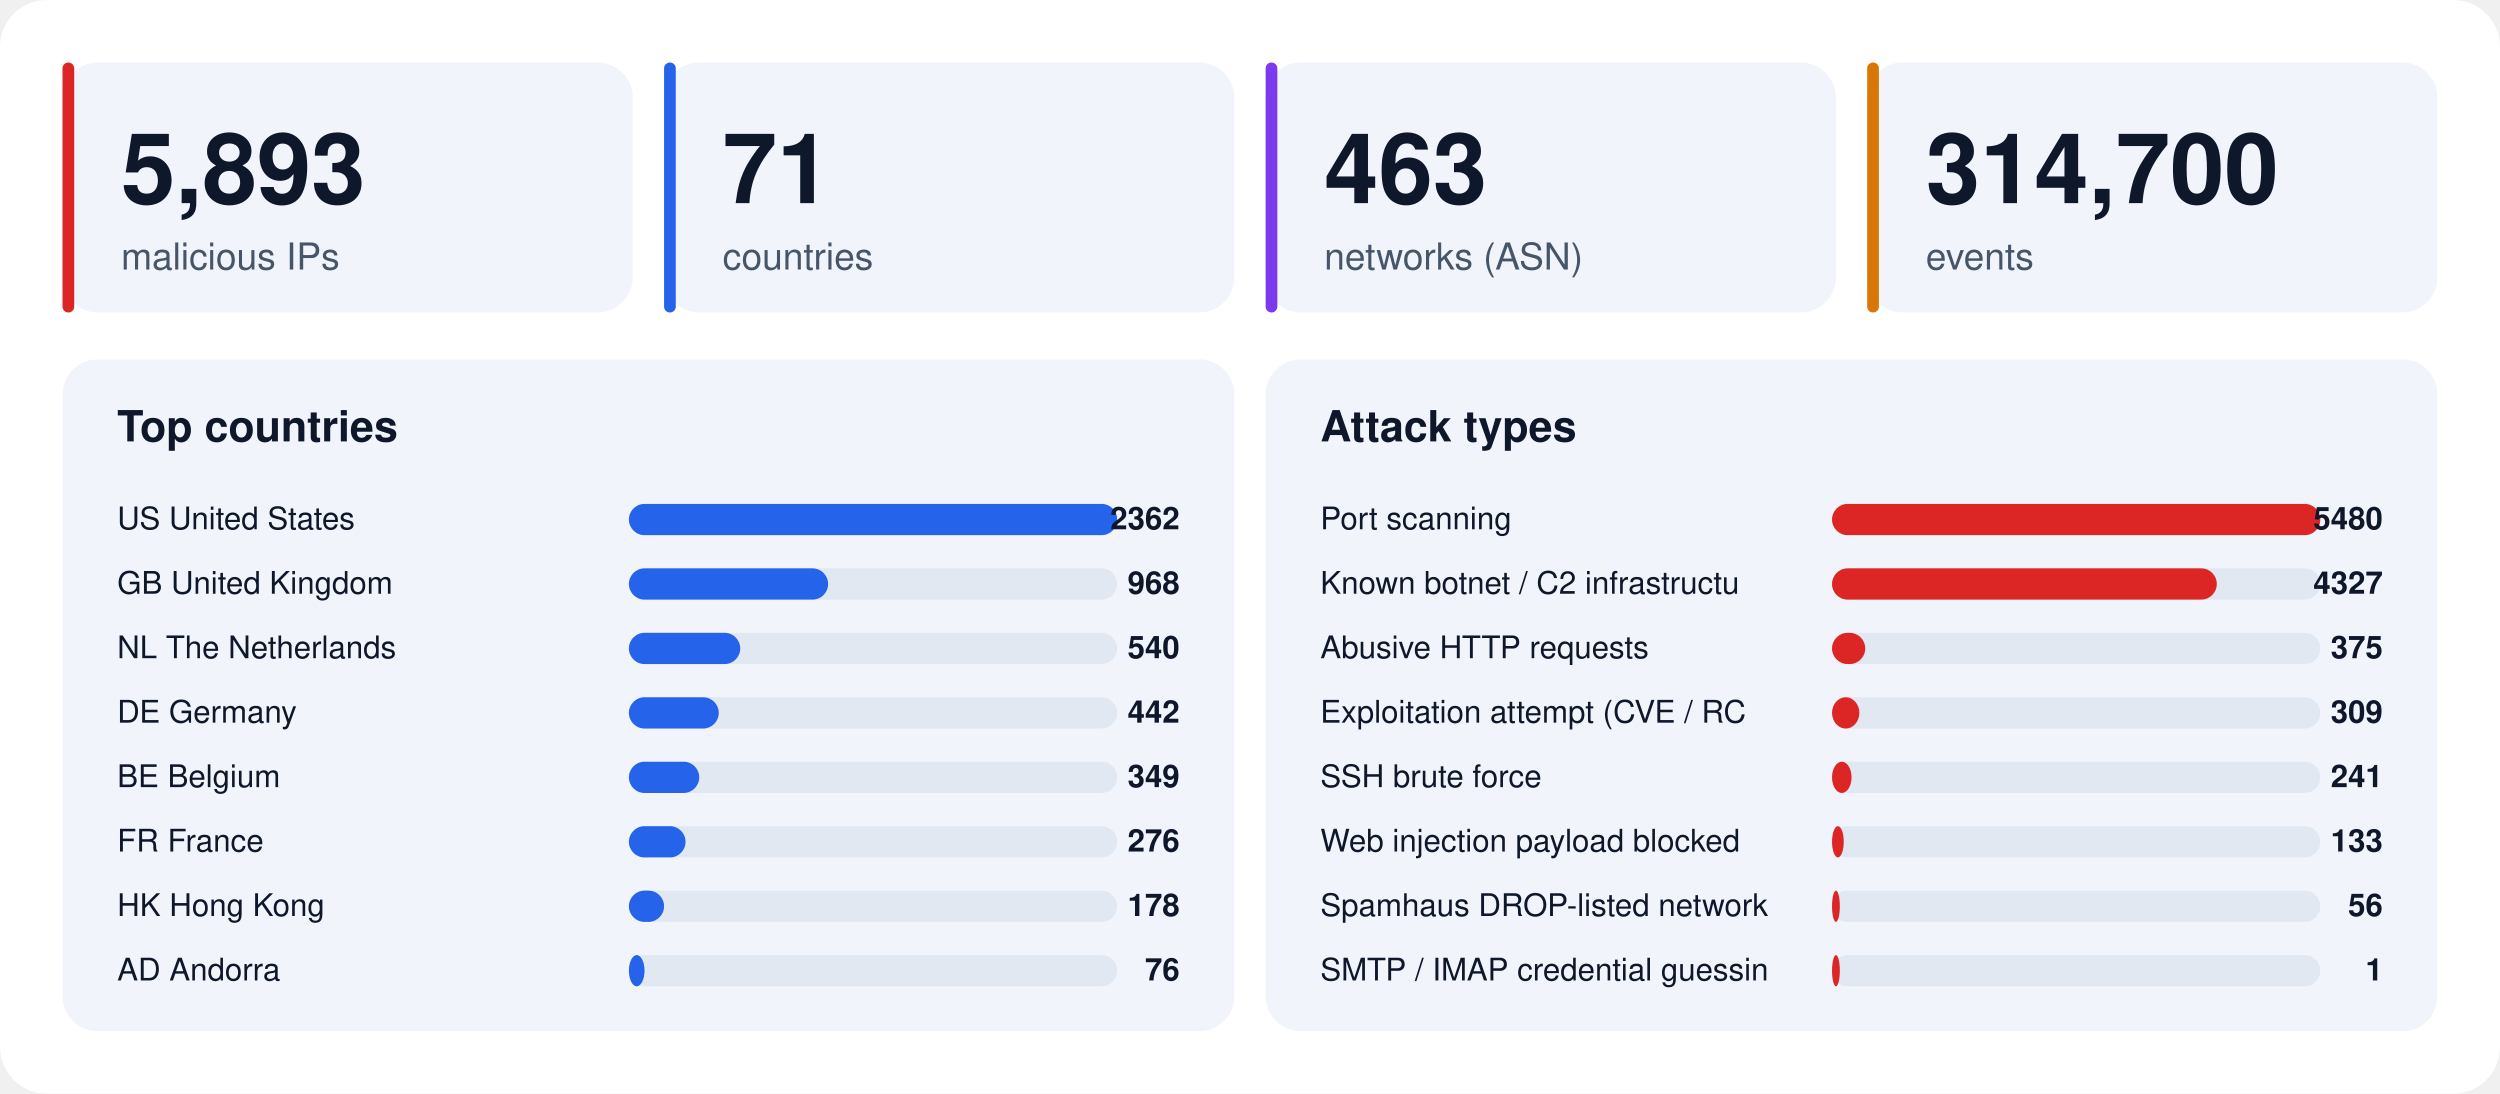
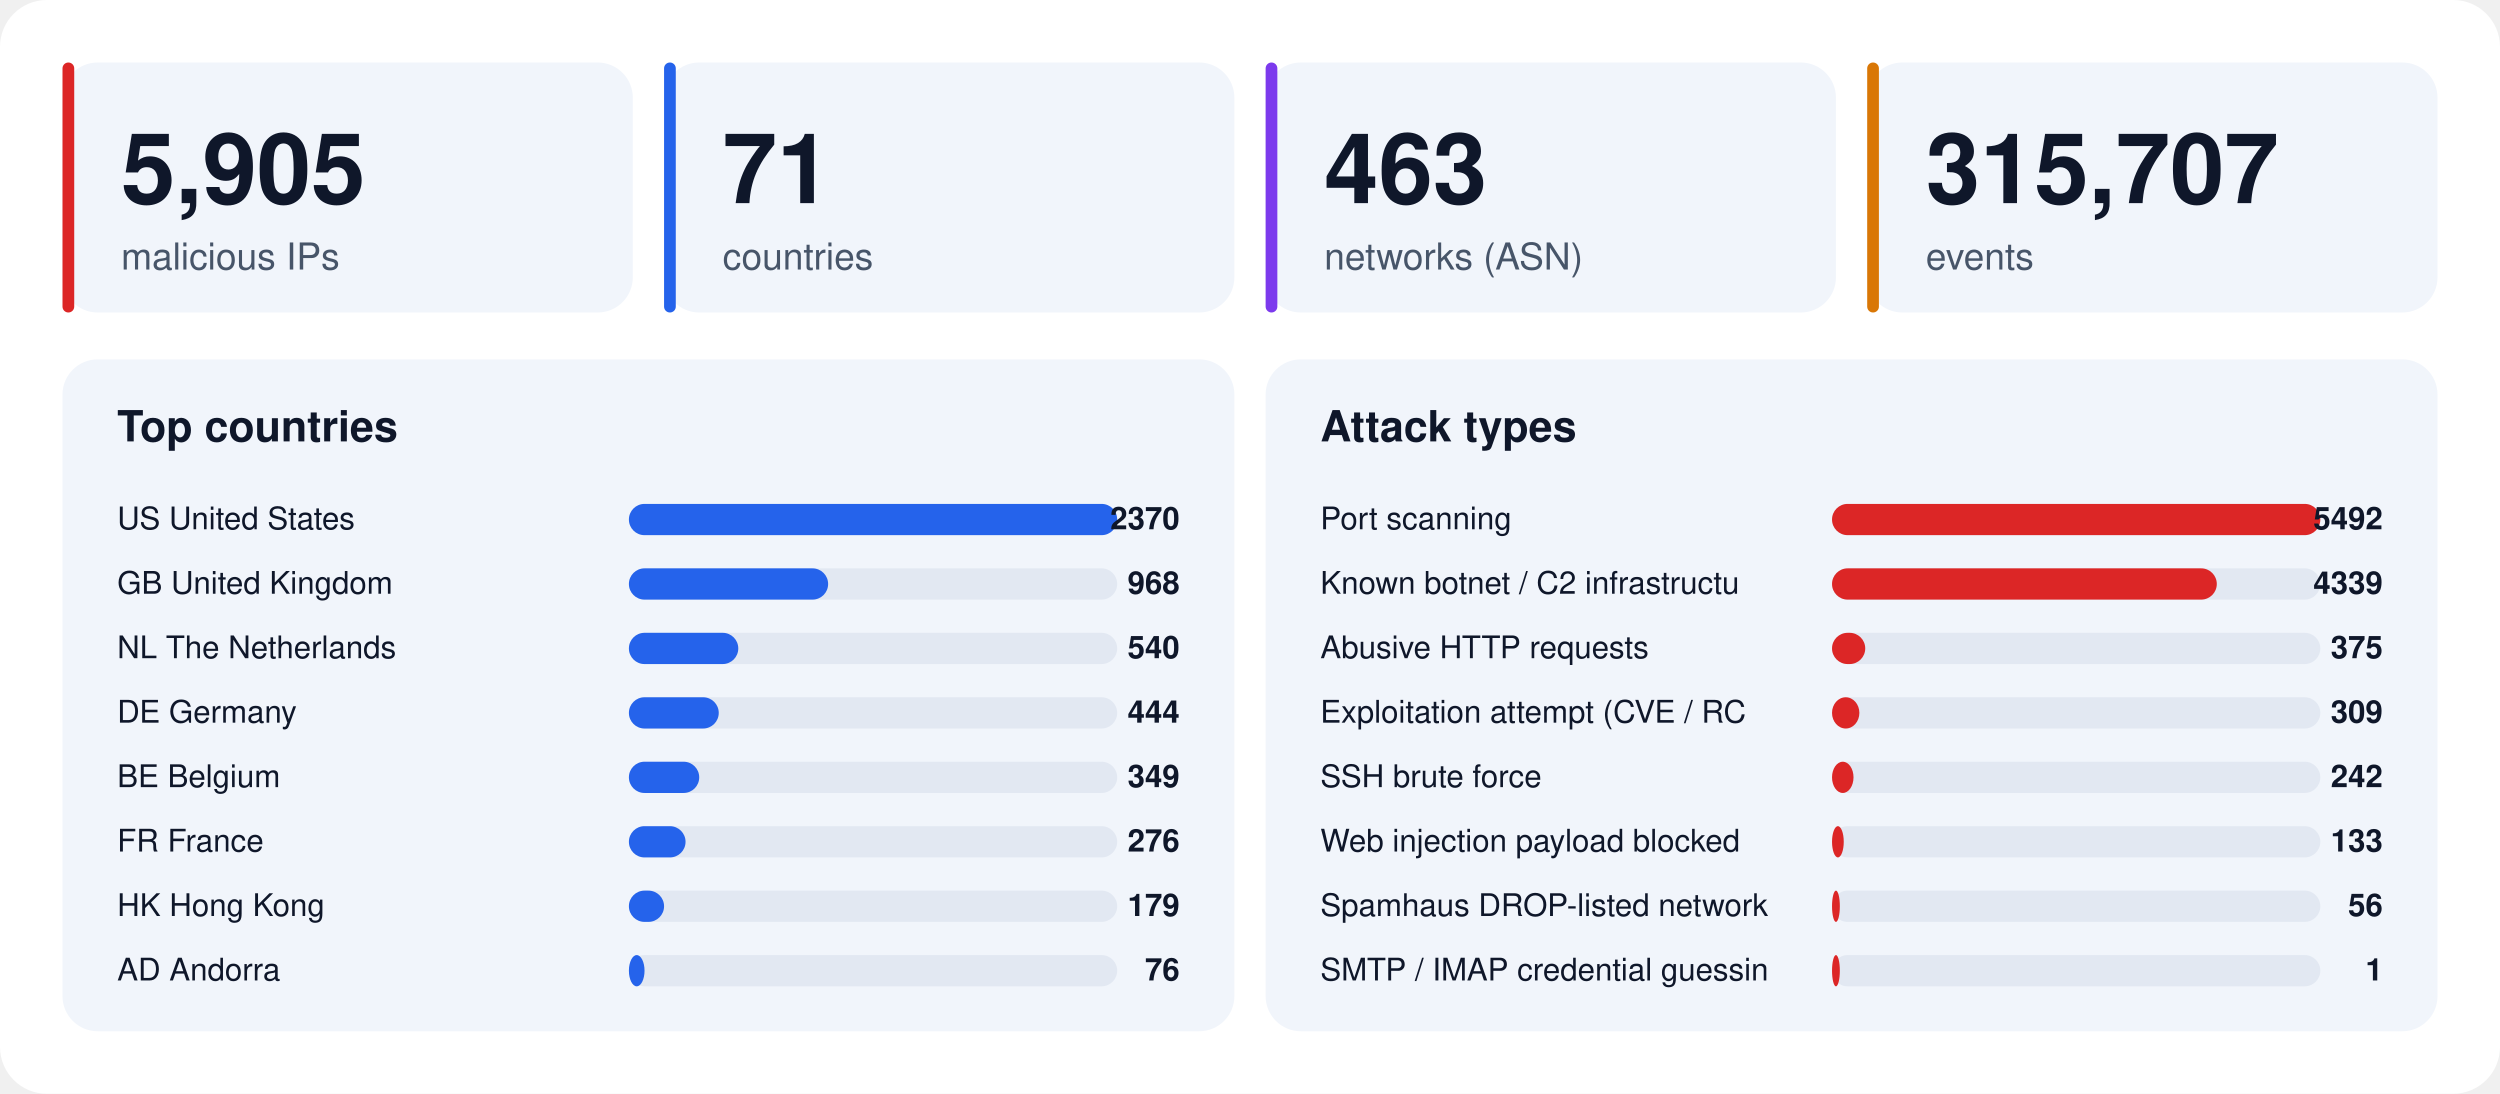
<svg xmlns="http://www.w3.org/2000/svg" width="1280" height="560" viewBox="0 0 1280 560" font-family="-apple-system,BlinkMacSystemFont,'Segoe UI',Helvetica,Arial,sans-serif">
  <rect width="1280" height="560" rx="24" fill="#ffffff" />
  <rect x="32" y="32" width="292" height="128" rx="18" fill="#f1f5fb" />
  <rect x="32" y="32" width="6" height="128" rx="3" fill="#dc2626" />
-   <text x="62" y="104" font-size="50" font-weight="800" fill="#0f172a">5,893</text>
+   <text x="62" y="104" font-size="50" font-weight="800" fill="#0f172a">5,905</text>
  <text x="62" y="138" font-size="19" fill="#475569">malicious IPs</text>
  <rect x="340" y="32" width="292" height="128" rx="18" fill="#f1f5fb" />
  <rect x="340" y="32" width="6" height="128" rx="3" fill="#2563eb" />
  <text x="370" y="104" font-size="50" font-weight="800" fill="#0f172a">71</text>
  <text x="370" y="138" font-size="19" fill="#475569">countries</text>
  <rect x="648" y="32" width="292" height="128" rx="18" fill="#f1f5fb" />
  <rect x="648" y="32" width="6" height="128" rx="3" fill="#7c3aed" />
  <text x="678" y="104" font-size="50" font-weight="800" fill="#0f172a">463</text>
  <text x="678" y="138" font-size="19" fill="#475569">networks (ASN)</text>
  <rect x="956" y="32" width="292" height="128" rx="18" fill="#f1f5fb" />
  <rect x="956" y="32" width="6" height="128" rx="3" fill="#d97706" />
-   <text x="986" y="104" font-size="50" font-weight="800" fill="#0f172a">314,700</text>
+   <text x="986" y="104" font-size="50" font-weight="800" fill="#0f172a">315,707</text>
  <text x="986" y="138" font-size="19" fill="#475569">events</text>
  <rect x="32" y="184" width="600" height="344" rx="18" fill="#f1f5fb" />
  <text x="60" y="226" font-size="22" font-weight="700" fill="#0f172a">Top countries</text>
  <text x="60" y="271" font-size="16" fill="#0f172a">US  United States</text>
  <rect x="322" y="258" width="250" height="16" rx="8" fill="#e2e8f2" />
  <rect x="322" y="258" width="250" height="16" rx="8" fill="#2563eb" />
-   <text x="604" y="271" font-size="16" font-weight="700" text-anchor="end" fill="#0f172a">2362</text>
+   <text x="604" y="271" font-size="16" font-weight="700" text-anchor="end" fill="#0f172a">2370</text>
  <text x="60" y="304" font-size="16" fill="#0f172a">GB  United Kingdom</text>
  <rect x="322" y="291" width="250" height="16" rx="8" fill="#e2e8f2" />
  <rect x="322" y="291" width="102" height="16" rx="8" fill="#2563eb" />
  <text x="604" y="304" font-size="16" font-weight="700" text-anchor="end" fill="#0f172a">968</text>
  <text x="60" y="337" font-size="16" fill="#0f172a">NL  The Netherlands</text>
  <rect x="322" y="324" width="250" height="16" rx="8" fill="#e2e8f2" />
-   <rect x="322" y="324" width="57" height="16" rx="8" fill="#2563eb" />
+   <rect x="322" y="324" width="56" height="16" rx="8" fill="#2563eb" />
  <text x="604" y="337" font-size="16" font-weight="700" text-anchor="end" fill="#0f172a">540</text>
  <text x="60" y="370" font-size="16" fill="#0f172a">DE  Germany</text>
  <rect x="322" y="357" width="250" height="16" rx="8" fill="#e2e8f2" />
  <rect x="322" y="357" width="46" height="16" rx="8" fill="#2563eb" />
-   <text x="604" y="370" font-size="16" font-weight="700" text-anchor="end" fill="#0f172a">442</text>
+   <text x="604" y="370" font-size="16" font-weight="700" text-anchor="end" fill="#0f172a">444</text>
  <text x="60" y="403" font-size="16" fill="#0f172a">BE  Belgium</text>
  <rect x="322" y="390" width="250" height="16" rx="8" fill="#e2e8f2" />
  <rect x="322" y="390" width="36" height="16" rx="8" fill="#2563eb" />
  <text x="604" y="403" font-size="16" font-weight="700" text-anchor="end" fill="#0f172a">349</text>
  <text x="60" y="436" font-size="16" fill="#0f172a">FR  France</text>
  <rect x="322" y="423" width="250" height="16" rx="8" fill="#e2e8f2" />
  <rect x="322" y="423" width="29" height="16" rx="8" fill="#2563eb" />
  <text x="604" y="436" font-size="16" font-weight="700" text-anchor="end" fill="#0f172a">276</text>
  <text x="60" y="469" font-size="16" fill="#0f172a">HK  Hong Kong</text>
  <rect x="322" y="456" width="250" height="16" rx="8" fill="#e2e8f2" />
  <rect x="322" y="456" width="18" height="16" rx="8" fill="#2563eb" />
-   <text x="604" y="469" font-size="16" font-weight="700" text-anchor="end" fill="#0f172a">178</text>
+   <text x="604" y="469" font-size="16" font-weight="700" text-anchor="end" fill="#0f172a">179</text>
  <text x="60" y="502" font-size="16" fill="#0f172a">AD  Andorra</text>
  <rect x="322" y="489" width="250" height="16" rx="8" fill="#e2e8f2" />
  <rect x="322" y="489" width="8" height="16" rx="8" fill="#2563eb" />
  <text x="604" y="502" font-size="16" font-weight="700" text-anchor="end" fill="#0f172a">76</text>
  <rect x="648" y="184" width="600" height="344" rx="18" fill="#f1f5fb" />
  <text x="676" y="226" font-size="22" font-weight="700" fill="#0f172a">Attack types</text>
  <text x="676" y="271" font-size="16" fill="#0f172a">Port scanning</text>
  <rect x="938" y="258" width="250" height="16" rx="8" fill="#e2e8f2" />
  <rect x="938" y="258" width="250" height="16" rx="8" fill="#dc2626" />
-   <text x="1220" y="271" font-size="16" font-weight="700" text-anchor="end" fill="#0f172a">5480</text>
+   <text x="1220" y="271" font-size="16" font-weight="700" text-anchor="end" fill="#0f172a">5492</text>
  <text x="676" y="304" font-size="16" fill="#0f172a">Known botnet / C2 infrastructu</text>
  <rect x="938" y="291" width="250" height="16" rx="8" fill="#e2e8f2" />
  <rect x="938" y="291" width="197" height="16" rx="8" fill="#dc2626" />
-   <text x="1220" y="304" font-size="16" font-weight="700" text-anchor="end" fill="#0f172a">4327</text>
+   <text x="1220" y="304" font-size="16" font-weight="700" text-anchor="end" fill="#0f172a">4339</text>
  <text x="676" y="337" font-size="16" fill="#0f172a">Abusive HTTP requests</text>
  <rect x="938" y="324" width="250" height="16" rx="8" fill="#e2e8f2" />
  <rect x="938" y="324" width="17" height="16" rx="8" fill="#dc2626" />
  <text x="1220" y="337" font-size="16" font-weight="700" text-anchor="end" fill="#0f172a">375</text>
  <text x="676" y="370" font-size="16" fill="#0f172a">Exploitation attempt (CVE / RC</text>
  <rect x="938" y="357" width="250" height="16" rx="8" fill="#e2e8f2" />
  <rect x="938" y="357" width="14" height="16" rx="8" fill="#dc2626" />
  <text x="1220" y="370" font-size="16" font-weight="700" text-anchor="end" fill="#0f172a">309</text>
  <text x="676" y="403" font-size="16" fill="#0f172a">SSH brute force</text>
  <rect x="938" y="390" width="250" height="16" rx="8" fill="#e2e8f2" />
-   <rect x="938" y="390" width="10" height="16" rx="8" fill="#dc2626" />
-   <text x="1220" y="403" font-size="16" font-weight="700" text-anchor="end" fill="#0f172a">241</text>
+   <rect x="938" y="390" width="11" height="16" rx="8" fill="#dc2626" />
+   <text x="1220" y="403" font-size="16" font-weight="700" text-anchor="end" fill="#0f172a">242</text>
  <text x="676" y="436" font-size="16" fill="#0f172a">Web injection payload blocked </text>
  <rect x="938" y="423" width="250" height="16" rx="8" fill="#e2e8f2" />
  <rect x="938" y="423" width="6" height="16" rx="8" fill="#dc2626" />
  <text x="1220" y="436" font-size="16" font-weight="700" text-anchor="end" fill="#0f172a">133</text>
  <text x="676" y="469" font-size="16" fill="#0f172a">Spamhaus DROP-listed network</text>
  <rect x="938" y="456" width="250" height="16" rx="8" fill="#e2e8f2" />
  <rect x="938" y="456" width="4" height="16" rx="8" fill="#dc2626" />
  <text x="1220" y="469" font-size="16" font-weight="700" text-anchor="end" fill="#0f172a">56</text>
  <text x="676" y="502" font-size="16" fill="#0f172a">SMTP / IMAP credential guessin</text>
  <rect x="938" y="489" width="250" height="16" rx="8" fill="#e2e8f2" />
  <rect x="938" y="489" width="4" height="16" rx="8" fill="#dc2626" />
  <text x="1220" y="502" font-size="16" font-weight="700" text-anchor="end" fill="#0f172a">1</text>
</svg>
